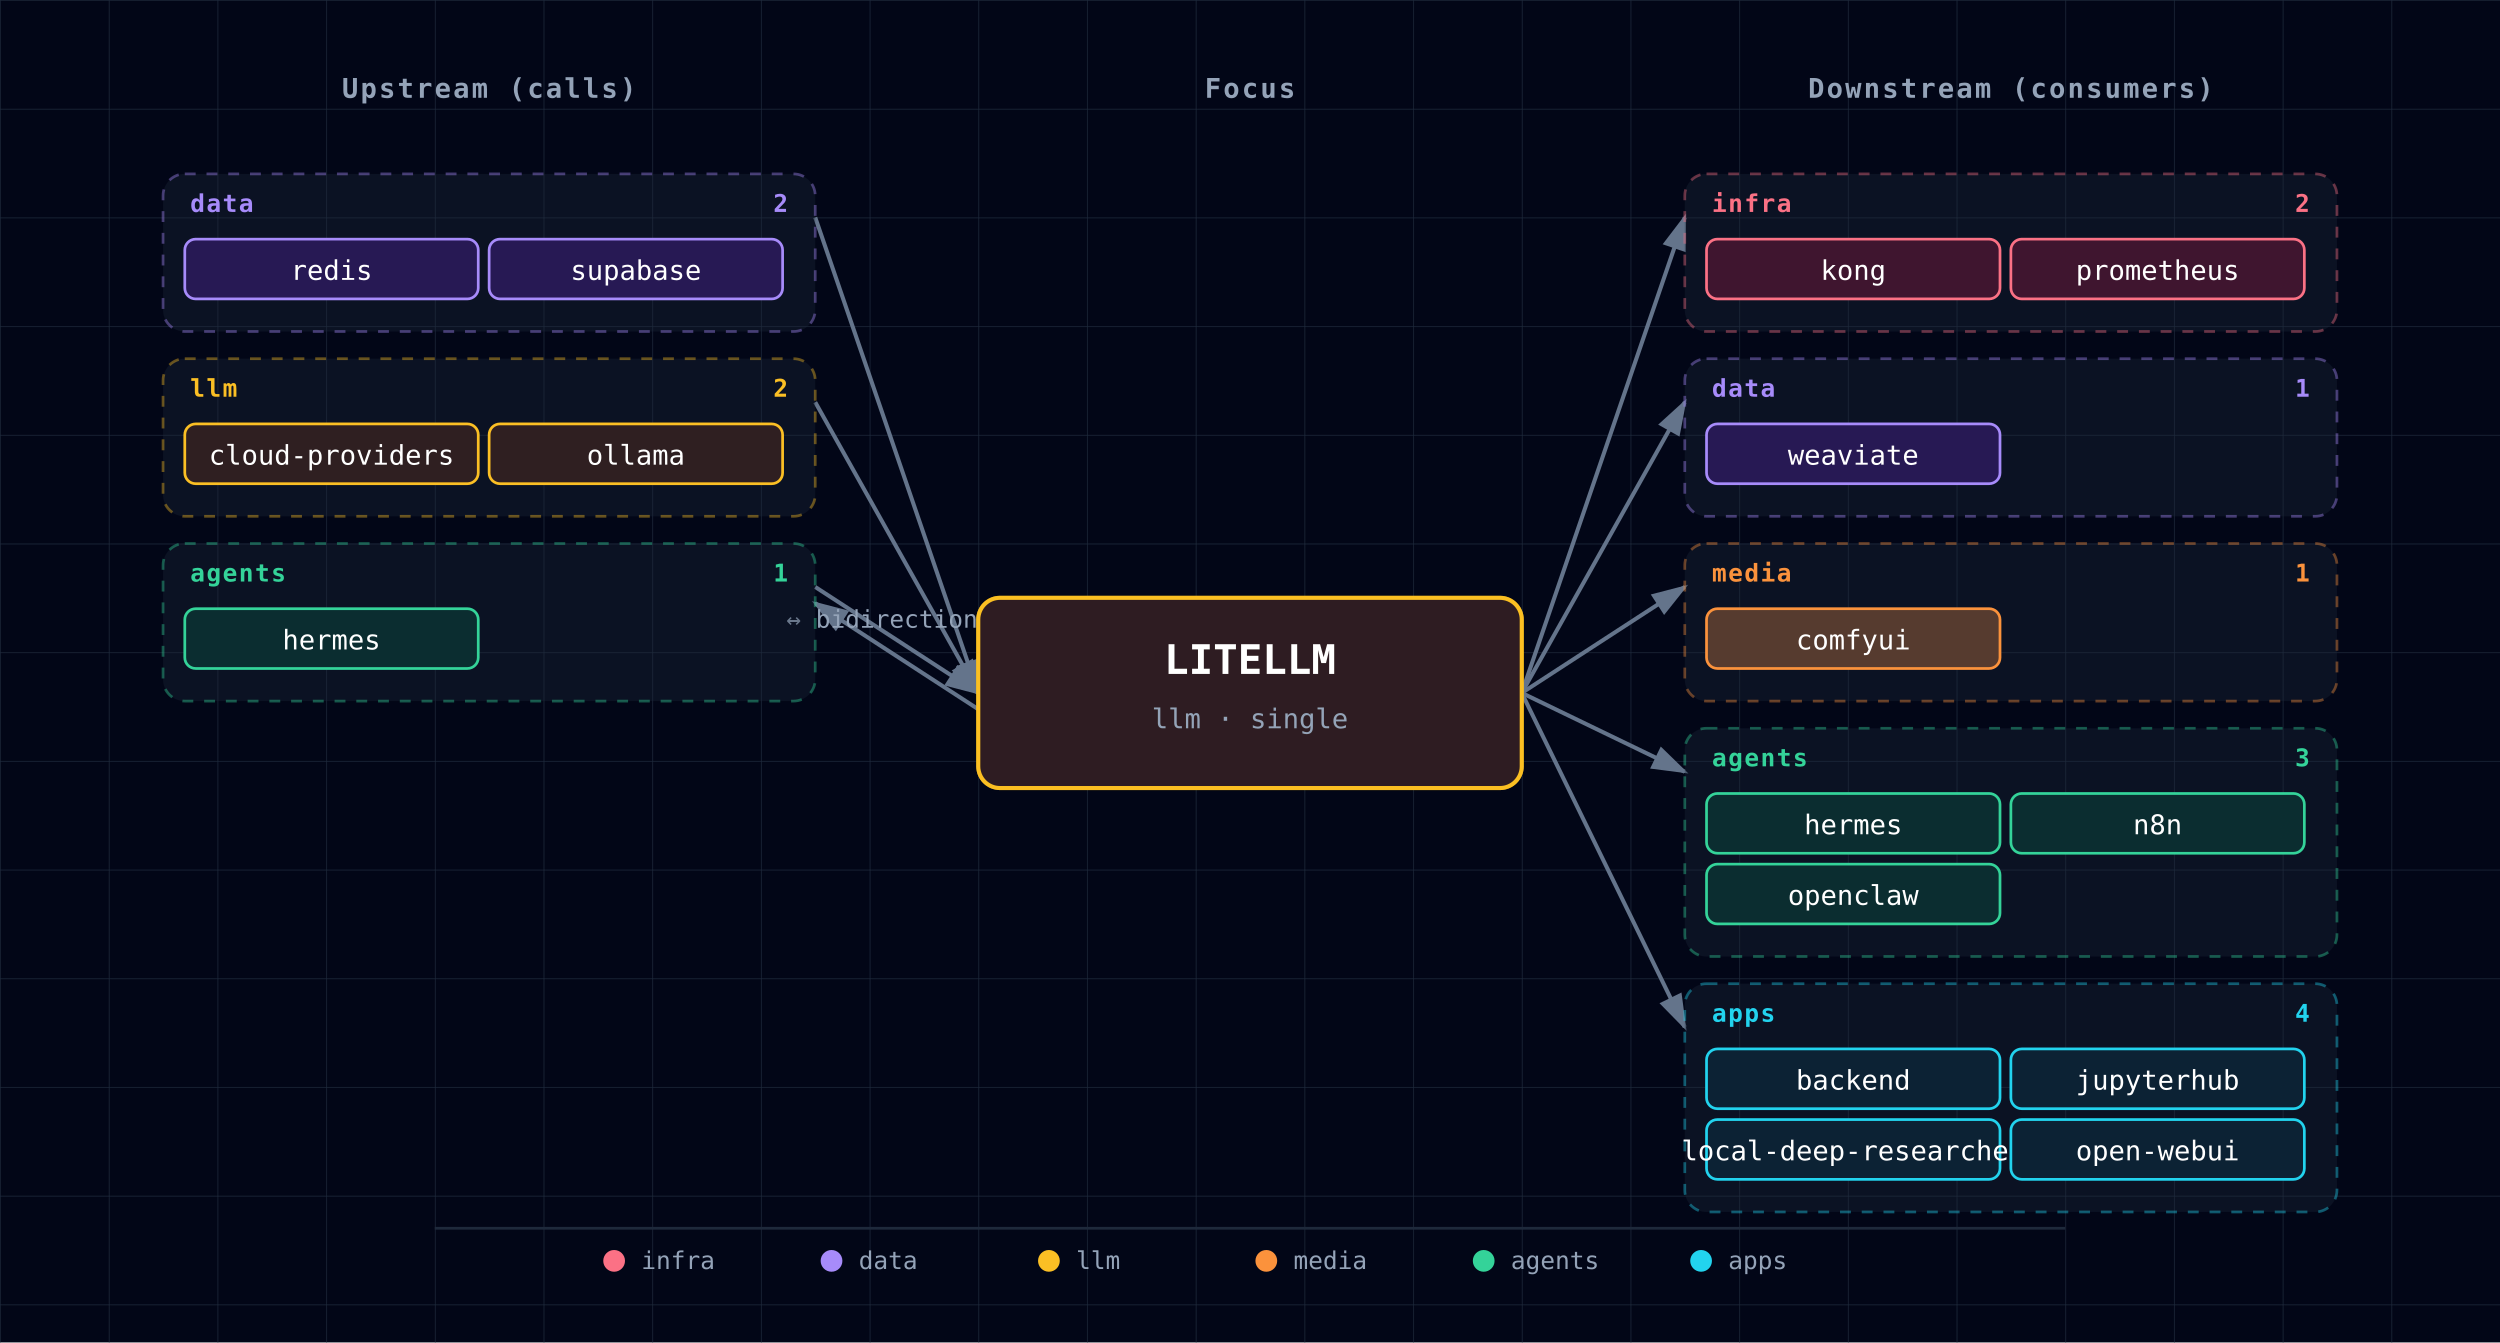
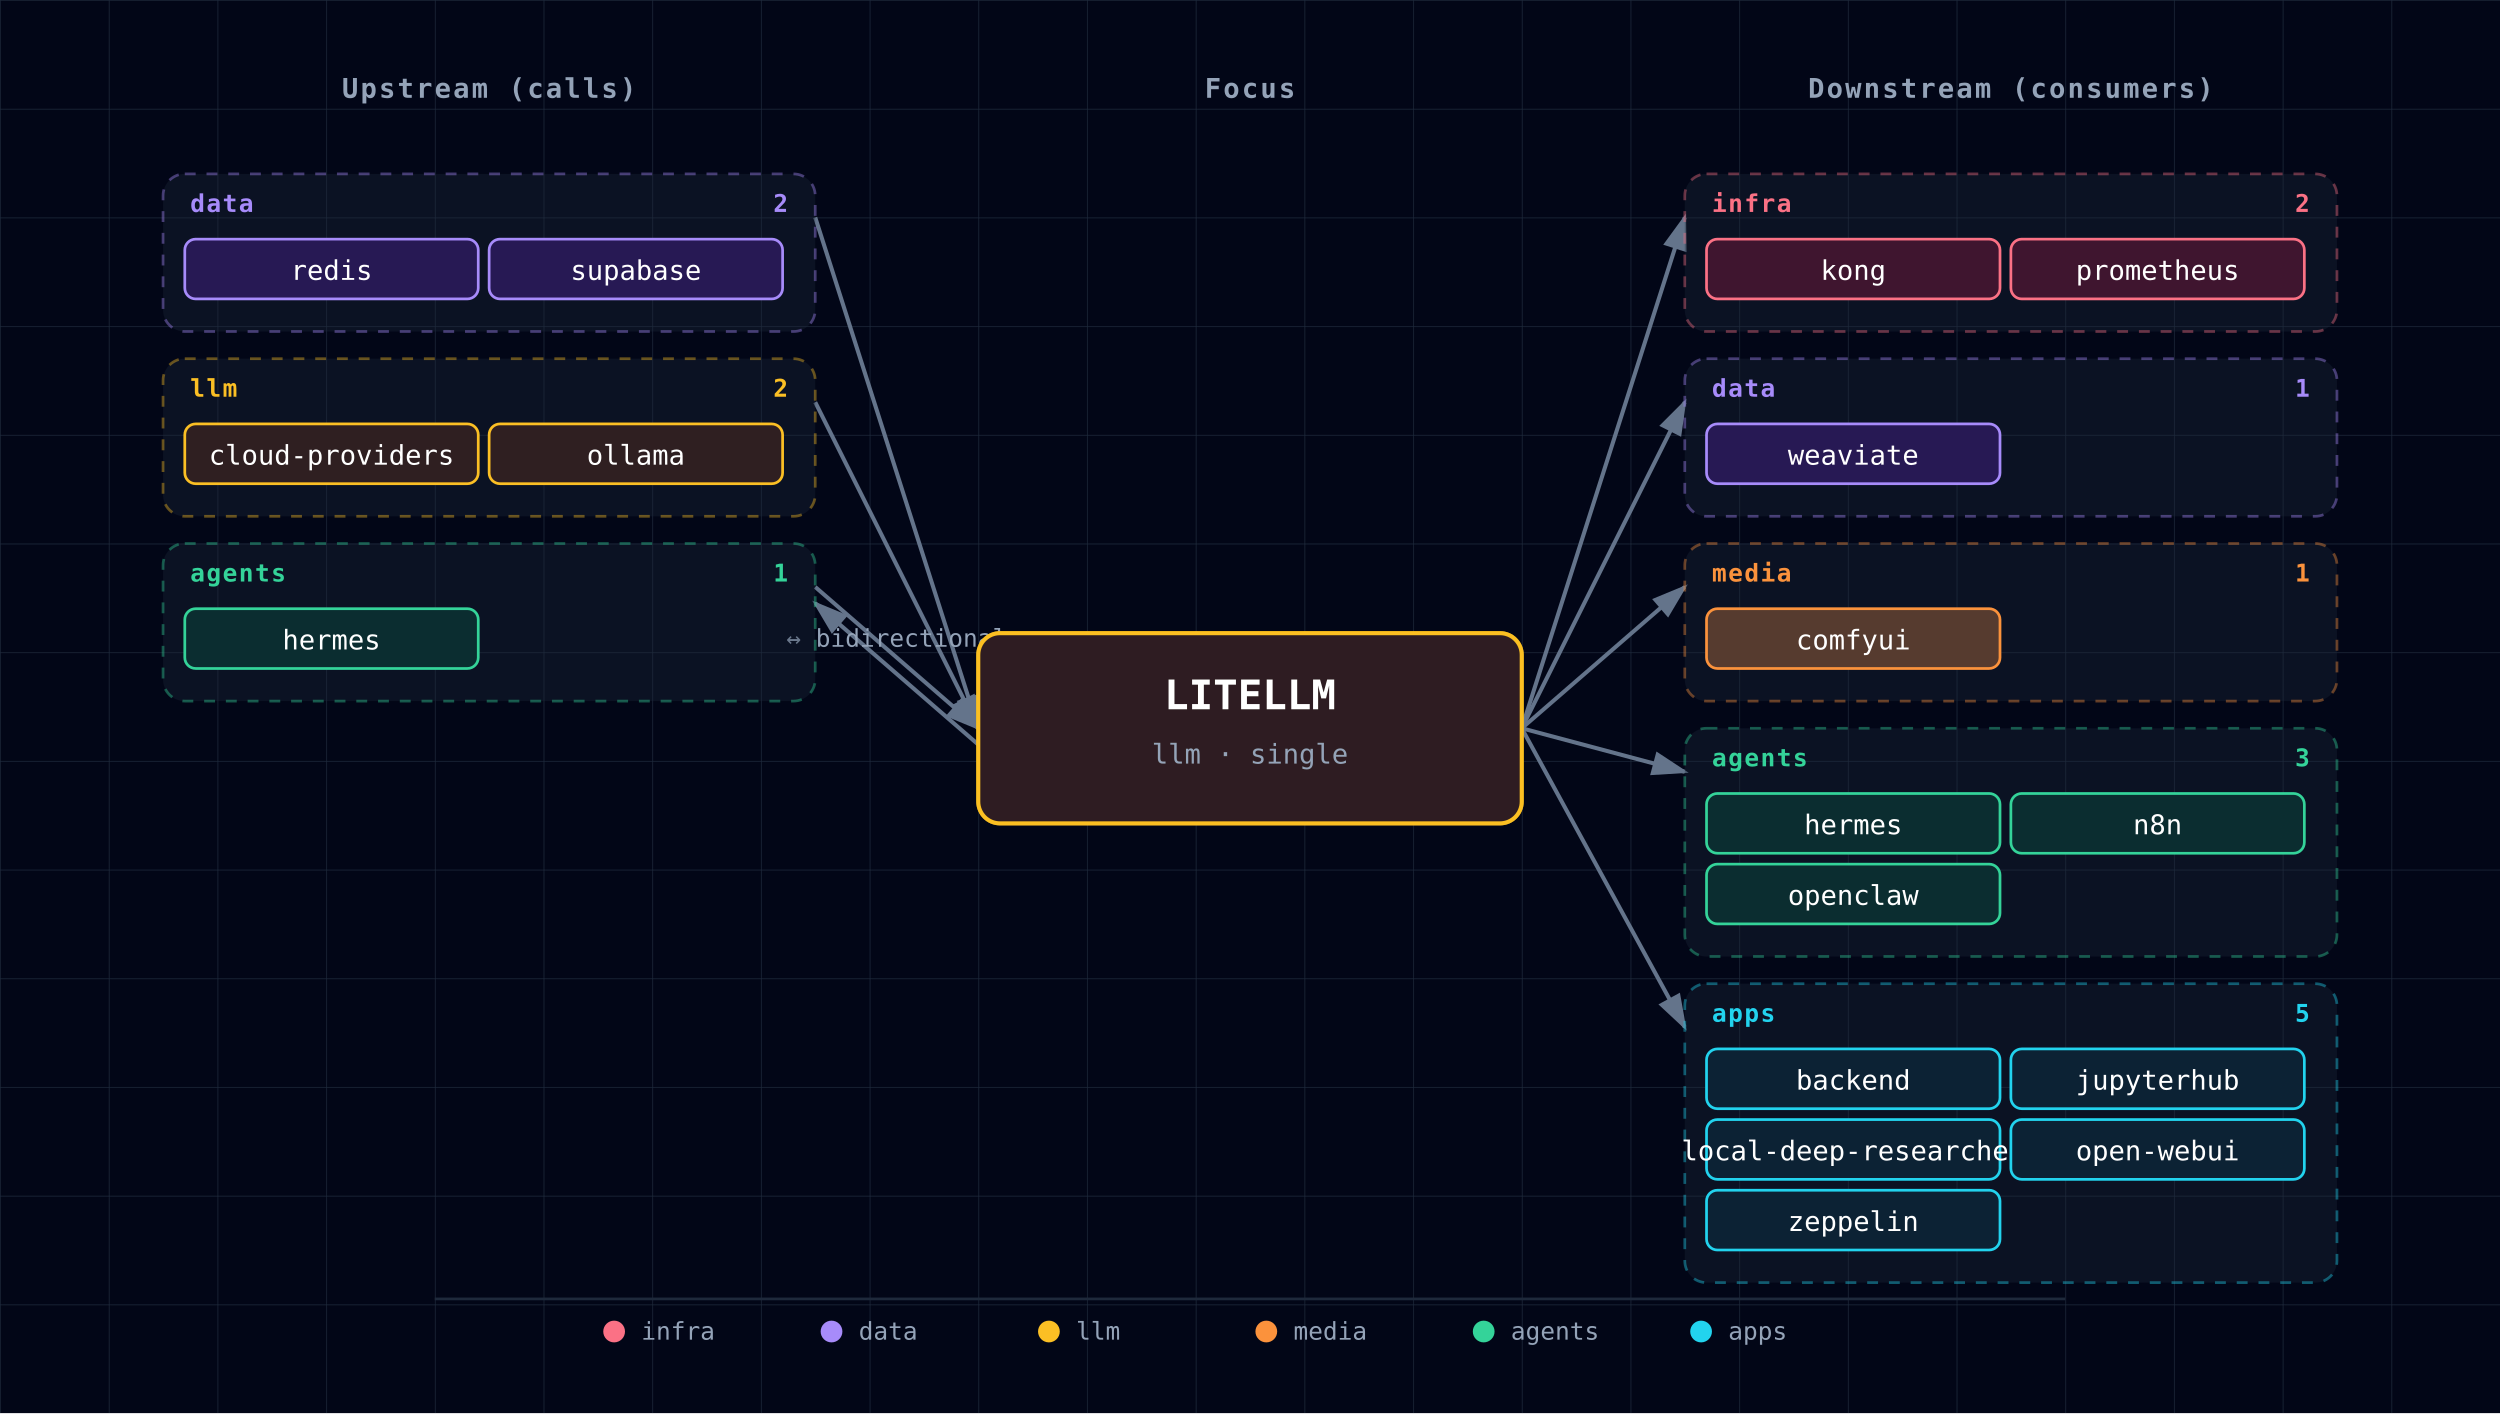
- <svg xmlns="http://www.w3.org/2000/svg" viewBox="0 0 920 494" font-family="'JetBrains Mono', 'Fira Code', Menlo, Consolas, monospace">
+ <svg xmlns="http://www.w3.org/2000/svg" viewBox="0 0 920 520" font-family="'JetBrains Mono', 'Fira Code', Menlo, Consolas, monospace">
  <defs>
    <pattern id="grid" width="40" height="40" patternUnits="userSpaceOnUse">
      <path d="M 40 0 L 0 0 0 40" fill="none" stroke="#1e293b" stroke-width="0.5" />
    </pattern>
    <marker id="arrowhead" markerWidth="9" markerHeight="6" refX="8" refY="3" orient="auto">
      <polygon points="0 0, 9 3, 0 6" fill="#64748b" />
    </marker>
    <filter id="focus-glow" x="-50%" y="-50%" width="200%" height="200%">
      <feGaussianBlur in="SourceAlpha" stdDeviation="6" />
      <feFlood flood-color="#fbbf24" flood-opacity="0.6" />
      <feComposite in2="SourceAlpha" operator="in" />
      <feMerge>
        <feMergeNode />
        <feMergeNode in="SourceGraphic" />
      </feMerge>
    </filter>
  </defs>
-   <rect width="920" height="494" fill="#020617" />
-   <rect width="920" height="494" fill="url(#grid)" />
+   <rect width="920" height="520" fill="#020617" />
+   <rect width="920" height="520" fill="url(#grid)" />
  <text x="180" y="36" fill="#94a3b8" font-size="10" font-weight="600" text-anchor="middle" letter-spacing="0.08em">Upstream (calls)</text>
  <text x="460" y="36" fill="#94a3b8" font-size="10" font-weight="600" text-anchor="middle" letter-spacing="0.08em">Focus</text>
  <text x="740" y="36" fill="#94a3b8" font-size="10" font-weight="600" text-anchor="middle" letter-spacing="0.08em">Downstream (consumers)</text>
-   <line x1="300" y1="80" x2="360" y2="255" stroke="#64748b" stroke-width="1.5" marker-end="url(#arrowhead)" />
-   <line x1="300" y1="148" x2="360" y2="255" stroke="#64748b" stroke-width="1.5" marker-end="url(#arrowhead)" />
-   <line x1="300" y1="216" x2="360" y2="255" stroke="#64748b" stroke-width="1.5" marker-end="url(#arrowhead)" />
-   <line x1="360" y1="261" x2="300" y2="222" stroke="#64748b" stroke-width="1.5" marker-end="url(#arrowhead)" />
-   <text x="330" y="231" fill="#94a3b8" font-size="9" text-anchor="middle">↔ bidirectional</text>
-   <line x1="560" y1="255" x2="620" y2="80" stroke="#64748b" stroke-width="1.5" marker-end="url(#arrowhead)" />
-   <line x1="560" y1="255" x2="620" y2="148" stroke="#64748b" stroke-width="1.5" marker-end="url(#arrowhead)" />
-   <line x1="560" y1="255" x2="620" y2="216" stroke="#64748b" stroke-width="1.5" marker-end="url(#arrowhead)" />
-   <line x1="560" y1="255" x2="620" y2="284" stroke="#64748b" stroke-width="1.5" marker-end="url(#arrowhead)" />
-   <line x1="560" y1="255" x2="620" y2="378" stroke="#64748b" stroke-width="1.5" marker-end="url(#arrowhead)" />
+   <line x1="300" y1="80" x2="360" y2="268" stroke="#64748b" stroke-width="1.5" marker-end="url(#arrowhead)" />
+   <line x1="300" y1="148" x2="360" y2="268" stroke="#64748b" stroke-width="1.5" marker-end="url(#arrowhead)" />
+   <line x1="300" y1="216" x2="360" y2="268" stroke="#64748b" stroke-width="1.5" marker-end="url(#arrowhead)" />
+   <line x1="360" y1="274" x2="300" y2="222" stroke="#64748b" stroke-width="1.5" marker-end="url(#arrowhead)" />
+   <text x="330" y="238" fill="#94a3b8" font-size="9" text-anchor="middle">↔ bidirectional</text>
+   <line x1="560" y1="268" x2="620" y2="80" stroke="#64748b" stroke-width="1.5" marker-end="url(#arrowhead)" />
+   <line x1="560" y1="268" x2="620" y2="148" stroke="#64748b" stroke-width="1.5" marker-end="url(#arrowhead)" />
+   <line x1="560" y1="268" x2="620" y2="216" stroke="#64748b" stroke-width="1.5" marker-end="url(#arrowhead)" />
+   <line x1="560" y1="268" x2="620" y2="284" stroke="#64748b" stroke-width="1.5" marker-end="url(#arrowhead)" />
+   <line x1="560" y1="268" x2="620" y2="378" stroke="#64748b" stroke-width="1.5" marker-end="url(#arrowhead)" />
  <g>
    <g class="cluster">
      <rect x="60" y="64" width="240" height="58" rx="8" fill="rgba(30,41,59,0.35)" stroke="#a78bfa" stroke-width="1" stroke-dasharray="4,4" stroke-opacity="0.4" />
      <text x="70" y="78" fill="#a78bfa" font-size="9" font-weight="700" text-anchor="start" style="letter-spacing:0.06em;text-transform:uppercase;">data</text>
      <text x="290" y="78" fill="#a78bfa" font-size="9" font-weight="600" text-anchor="end">2</text>
    </g>
    <g>
      <rect x="68" y="88" width="108" height="22" rx="4" fill="#0f172a" />
      <rect x="68" y="88" width="108" height="22" rx="4" fill="rgba(76, 29, 149, 0.4)" stroke="#a78bfa" stroke-width="1" />
      <text x="122" y="103" fill="white" font-size="10" text-anchor="middle">redis</text>
    </g>
    <g>
      <rect x="180" y="88" width="108" height="22" rx="4" fill="#0f172a" />
      <rect x="180" y="88" width="108" height="22" rx="4" fill="rgba(76, 29, 149, 0.4)" stroke="#a78bfa" stroke-width="1" />
      <text x="234" y="103" fill="white" font-size="10" text-anchor="middle">supabase</text>
    </g>
    <g class="cluster">
      <rect x="60" y="132" width="240" height="58" rx="8" fill="rgba(30,41,59,0.35)" stroke="#fbbf24" stroke-width="1" stroke-dasharray="4,4" stroke-opacity="0.4" />
      <text x="70" y="146" fill="#fbbf24" font-size="9" font-weight="700" text-anchor="start" style="letter-spacing:0.06em;text-transform:uppercase;">llm</text>
      <text x="290" y="146" fill="#fbbf24" font-size="9" font-weight="600" text-anchor="end">2</text>
    </g>
    <g>
      <rect x="68" y="156" width="108" height="22" rx="4" fill="#0f172a" />
      <rect x="68" y="156" width="108" height="22" rx="4" fill="rgba(120, 53, 15, 0.3)" stroke="#fbbf24" stroke-width="1" />
      <text x="122" y="171" fill="white" font-size="10" text-anchor="middle">cloud-providers</text>
    </g>
    <g>
      <rect x="180" y="156" width="108" height="22" rx="4" fill="#0f172a" />
      <rect x="180" y="156" width="108" height="22" rx="4" fill="rgba(120, 53, 15, 0.3)" stroke="#fbbf24" stroke-width="1" />
      <text x="234" y="171" fill="white" font-size="10" text-anchor="middle">ollama</text>
    </g>
    <g class="cluster">
      <rect x="60" y="200" width="240" height="58" rx="8" fill="rgba(30,41,59,0.35)" stroke="#34d399" stroke-width="1" stroke-dasharray="4,4" stroke-opacity="0.4" />
      <text x="70" y="214" fill="#34d399" font-size="9" font-weight="700" text-anchor="start" style="letter-spacing:0.06em;text-transform:uppercase;">agents</text>
      <text x="290" y="214" fill="#34d399" font-size="9" font-weight="600" text-anchor="end">1</text>
    </g>
    <g>
      <rect x="68" y="224" width="108" height="22" rx="4" fill="#0f172a" />
      <rect x="68" y="224" width="108" height="22" rx="4" fill="rgba(6, 78, 59, 0.4)" stroke="#34d399" stroke-width="1" />
      <text x="122" y="239" fill="white" font-size="10" text-anchor="middle">hermes</text>
    </g>
  </g>
  <g>
    <g class="cluster">
      <rect x="620" y="64" width="240" height="58" rx="8" fill="rgba(30,41,59,0.35)" stroke="#fb7185" stroke-width="1" stroke-dasharray="4,4" stroke-opacity="0.4" />
      <text x="630" y="78" fill="#fb7185" font-size="9" font-weight="700" text-anchor="start" style="letter-spacing:0.06em;text-transform:uppercase;">infra</text>
      <text x="850" y="78" fill="#fb7185" font-size="9" font-weight="600" text-anchor="end">2</text>
    </g>
    <g>
      <rect x="628" y="88" width="108" height="22" rx="4" fill="#0f172a" />
      <rect x="628" y="88" width="108" height="22" rx="4" fill="rgba(136, 19, 55, 0.4)" stroke="#fb7185" stroke-width="1" />
      <text x="682" y="103" fill="white" font-size="10" text-anchor="middle">kong</text>
    </g>
    <g>
      <rect x="740" y="88" width="108" height="22" rx="4" fill="#0f172a" />
      <rect x="740" y="88" width="108" height="22" rx="4" fill="rgba(136, 19, 55, 0.4)" stroke="#fb7185" stroke-width="1" />
      <text x="794" y="103" fill="white" font-size="10" text-anchor="middle">prometheus</text>
    </g>
    <g class="cluster">
      <rect x="620" y="132" width="240" height="58" rx="8" fill="rgba(30,41,59,0.35)" stroke="#a78bfa" stroke-width="1" stroke-dasharray="4,4" stroke-opacity="0.4" />
      <text x="630" y="146" fill="#a78bfa" font-size="9" font-weight="700" text-anchor="start" style="letter-spacing:0.06em;text-transform:uppercase;">data</text>
      <text x="850" y="146" fill="#a78bfa" font-size="9" font-weight="600" text-anchor="end">1</text>
    </g>
    <g>
      <rect x="628" y="156" width="108" height="22" rx="4" fill="#0f172a" />
      <rect x="628" y="156" width="108" height="22" rx="4" fill="rgba(76, 29, 149, 0.4)" stroke="#a78bfa" stroke-width="1" />
      <text x="682" y="171" fill="white" font-size="10" text-anchor="middle">weaviate</text>
    </g>
    <g class="cluster">
      <rect x="620" y="200" width="240" height="58" rx="8" fill="rgba(30,41,59,0.35)" stroke="#fb923c" stroke-width="1" stroke-dasharray="4,4" stroke-opacity="0.4" />
      <text x="630" y="214" fill="#fb923c" font-size="9" font-weight="700" text-anchor="start" style="letter-spacing:0.06em;text-transform:uppercase;">media</text>
      <text x="850" y="214" fill="#fb923c" font-size="9" font-weight="600" text-anchor="end">1</text>
    </g>
    <g>
      <rect x="628" y="224" width="108" height="22" rx="4" fill="#0f172a" />
      <rect x="628" y="224" width="108" height="22" rx="4" fill="rgba(251, 146, 60, 0.3)" stroke="#fb923c" stroke-width="1" />
      <text x="682" y="239" fill="white" font-size="10" text-anchor="middle">comfyui</text>
    </g>
    <g class="cluster">
      <rect x="620" y="268" width="240" height="84" rx="8" fill="rgba(30,41,59,0.35)" stroke="#34d399" stroke-width="1" stroke-dasharray="4,4" stroke-opacity="0.4" />
      <text x="630" y="282" fill="#34d399" font-size="9" font-weight="700" text-anchor="start" style="letter-spacing:0.06em;text-transform:uppercase;">agents</text>
      <text x="850" y="282" fill="#34d399" font-size="9" font-weight="600" text-anchor="end">3</text>
    </g>
    <g>
      <rect x="628" y="292" width="108" height="22" rx="4" fill="#0f172a" />
      <rect x="628" y="292" width="108" height="22" rx="4" fill="rgba(6, 78, 59, 0.4)" stroke="#34d399" stroke-width="1" />
      <text x="682" y="307" fill="white" font-size="10" text-anchor="middle">hermes</text>
    </g>
    <g>
      <rect x="740" y="292" width="108" height="22" rx="4" fill="#0f172a" />
      <rect x="740" y="292" width="108" height="22" rx="4" fill="rgba(6, 78, 59, 0.4)" stroke="#34d399" stroke-width="1" />
      <text x="794" y="307" fill="white" font-size="10" text-anchor="middle">n8n</text>
    </g>
    <g>
      <rect x="628" y="318" width="108" height="22" rx="4" fill="#0f172a" />
      <rect x="628" y="318" width="108" height="22" rx="4" fill="rgba(6, 78, 59, 0.4)" stroke="#34d399" stroke-width="1" />
      <text x="682" y="333" fill="white" font-size="10" text-anchor="middle">openclaw</text>
    </g>
    <g class="cluster">
-       <rect x="620" y="362" width="240" height="84" rx="8" fill="rgba(30,41,59,0.35)" stroke="#22d3ee" stroke-width="1" stroke-dasharray="4,4" stroke-opacity="0.4" />
+       <rect x="620" y="362" width="240" height="110" rx="8" fill="rgba(30,41,59,0.35)" stroke="#22d3ee" stroke-width="1" stroke-dasharray="4,4" stroke-opacity="0.4" />
      <text x="630" y="376" fill="#22d3ee" font-size="9" font-weight="700" text-anchor="start" style="letter-spacing:0.06em;text-transform:uppercase;">apps</text>
-       <text x="850" y="376" fill="#22d3ee" font-size="9" font-weight="600" text-anchor="end">4</text>
+       <text x="850" y="376" fill="#22d3ee" font-size="9" font-weight="600" text-anchor="end">5</text>
    </g>
    <g>
      <rect x="628" y="386" width="108" height="22" rx="4" fill="#0f172a" />
      <rect x="628" y="386" width="108" height="22" rx="4" fill="rgba(8, 51, 68, 0.4)" stroke="#22d3ee" stroke-width="1" />
      <text x="682" y="401" fill="white" font-size="10" text-anchor="middle">backend</text>
    </g>
    <g>
      <rect x="740" y="386" width="108" height="22" rx="4" fill="#0f172a" />
      <rect x="740" y="386" width="108" height="22" rx="4" fill="rgba(8, 51, 68, 0.4)" stroke="#22d3ee" stroke-width="1" />
      <text x="794" y="401" fill="white" font-size="10" text-anchor="middle">jupyterhub</text>
    </g>
    <g>
      <rect x="628" y="412" width="108" height="22" rx="4" fill="#0f172a" />
      <rect x="628" y="412" width="108" height="22" rx="4" fill="rgba(8, 51, 68, 0.4)" stroke="#22d3ee" stroke-width="1" />
      <text x="682" y="427" fill="white" font-size="10" text-anchor="middle">local-deep-researcher</text>
    </g>
    <g>
      <rect x="740" y="412" width="108" height="22" rx="4" fill="#0f172a" />
      <rect x="740" y="412" width="108" height="22" rx="4" fill="rgba(8, 51, 68, 0.4)" stroke="#22d3ee" stroke-width="1" />
      <text x="794" y="427" fill="white" font-size="10" text-anchor="middle">open-webui</text>
    </g>
+     <g>
+       <rect x="628" y="438" width="108" height="22" rx="4" fill="#0f172a" />
+       <rect x="628" y="438" width="108" height="22" rx="4" fill="rgba(8, 51, 68, 0.4)" stroke="#22d3ee" stroke-width="1" />
+       <text x="682" y="453" fill="white" font-size="10" text-anchor="middle">zeppelin</text>
+     </g>
  </g>
  <g class="focus" filter="url(#focus-glow)">
-     <rect x="360" y="220" width="200" height="70" rx="8" fill="#0f172a" />
-     <rect x="360" y="220" width="200" height="70" rx="8" fill="rgba(120, 53, 15, 0.3)" stroke="#fbbf24" stroke-width="1.5" />
-     <text x="460" y="248" fill="white" font-size="15" font-weight="700" text-anchor="middle">LITELLM</text>
-     <text x="460" y="268" fill="#94a3b8" font-size="10" text-anchor="middle">llm · single</text>
+     <rect x="360" y="233" width="200" height="70" rx="8" fill="#0f172a" />
+     <rect x="360" y="233" width="200" height="70" rx="8" fill="rgba(120, 53, 15, 0.3)" stroke="#fbbf24" stroke-width="1.5" />
+     <text x="460" y="261" fill="white" font-size="15" font-weight="700" text-anchor="middle">LITELLM</text>
+     <text x="460" y="281" fill="#94a3b8" font-size="10" text-anchor="middle">llm · single</text>
  </g>
  <g class="legend">
-     <line x1="160" y1="452" x2="760" y2="452" stroke="#1e293b" stroke-width="1" />
-     <circle cx="226" cy="464" r="4" fill="#fb7185" />
-     <text x="236" y="467" fill="#94a3b8" font-size="9" font-weight="400" text-anchor="start">infra</text>
-     <circle cx="306" cy="464" r="4" fill="#a78bfa" />
-     <text x="316" y="467" fill="#94a3b8" font-size="9" font-weight="400" text-anchor="start">data</text>
-     <circle cx="386" cy="464" r="4" fill="#fbbf24" />
-     <text x="396" y="467" fill="#94a3b8" font-size="9" font-weight="400" text-anchor="start">llm</text>
-     <circle cx="466" cy="464" r="4" fill="#fb923c" />
-     <text x="476" y="467" fill="#94a3b8" font-size="9" font-weight="400" text-anchor="start">media</text>
-     <circle cx="546" cy="464" r="4" fill="#34d399" />
-     <text x="556" y="467" fill="#94a3b8" font-size="9" font-weight="400" text-anchor="start">agents</text>
-     <circle cx="626" cy="464" r="4" fill="#22d3ee" />
-     <text x="636" y="467" fill="#94a3b8" font-size="9" font-weight="400" text-anchor="start">apps</text>
+     <line x1="160" y1="478" x2="760" y2="478" stroke="#1e293b" stroke-width="1" />
+     <circle cx="226" cy="490" r="4" fill="#fb7185" />
+     <text x="236" y="493" fill="#94a3b8" font-size="9" font-weight="400" text-anchor="start">infra</text>
+     <circle cx="306" cy="490" r="4" fill="#a78bfa" />
+     <text x="316" y="493" fill="#94a3b8" font-size="9" font-weight="400" text-anchor="start">data</text>
+     <circle cx="386" cy="490" r="4" fill="#fbbf24" />
+     <text x="396" y="493" fill="#94a3b8" font-size="9" font-weight="400" text-anchor="start">llm</text>
+     <circle cx="466" cy="490" r="4" fill="#fb923c" />
+     <text x="476" y="493" fill="#94a3b8" font-size="9" font-weight="400" text-anchor="start">media</text>
+     <circle cx="546" cy="490" r="4" fill="#34d399" />
+     <text x="556" y="493" fill="#94a3b8" font-size="9" font-weight="400" text-anchor="start">agents</text>
+     <circle cx="626" cy="490" r="4" fill="#22d3ee" />
+     <text x="636" y="493" fill="#94a3b8" font-size="9" font-weight="400" text-anchor="start">apps</text>
  </g>
</svg>
